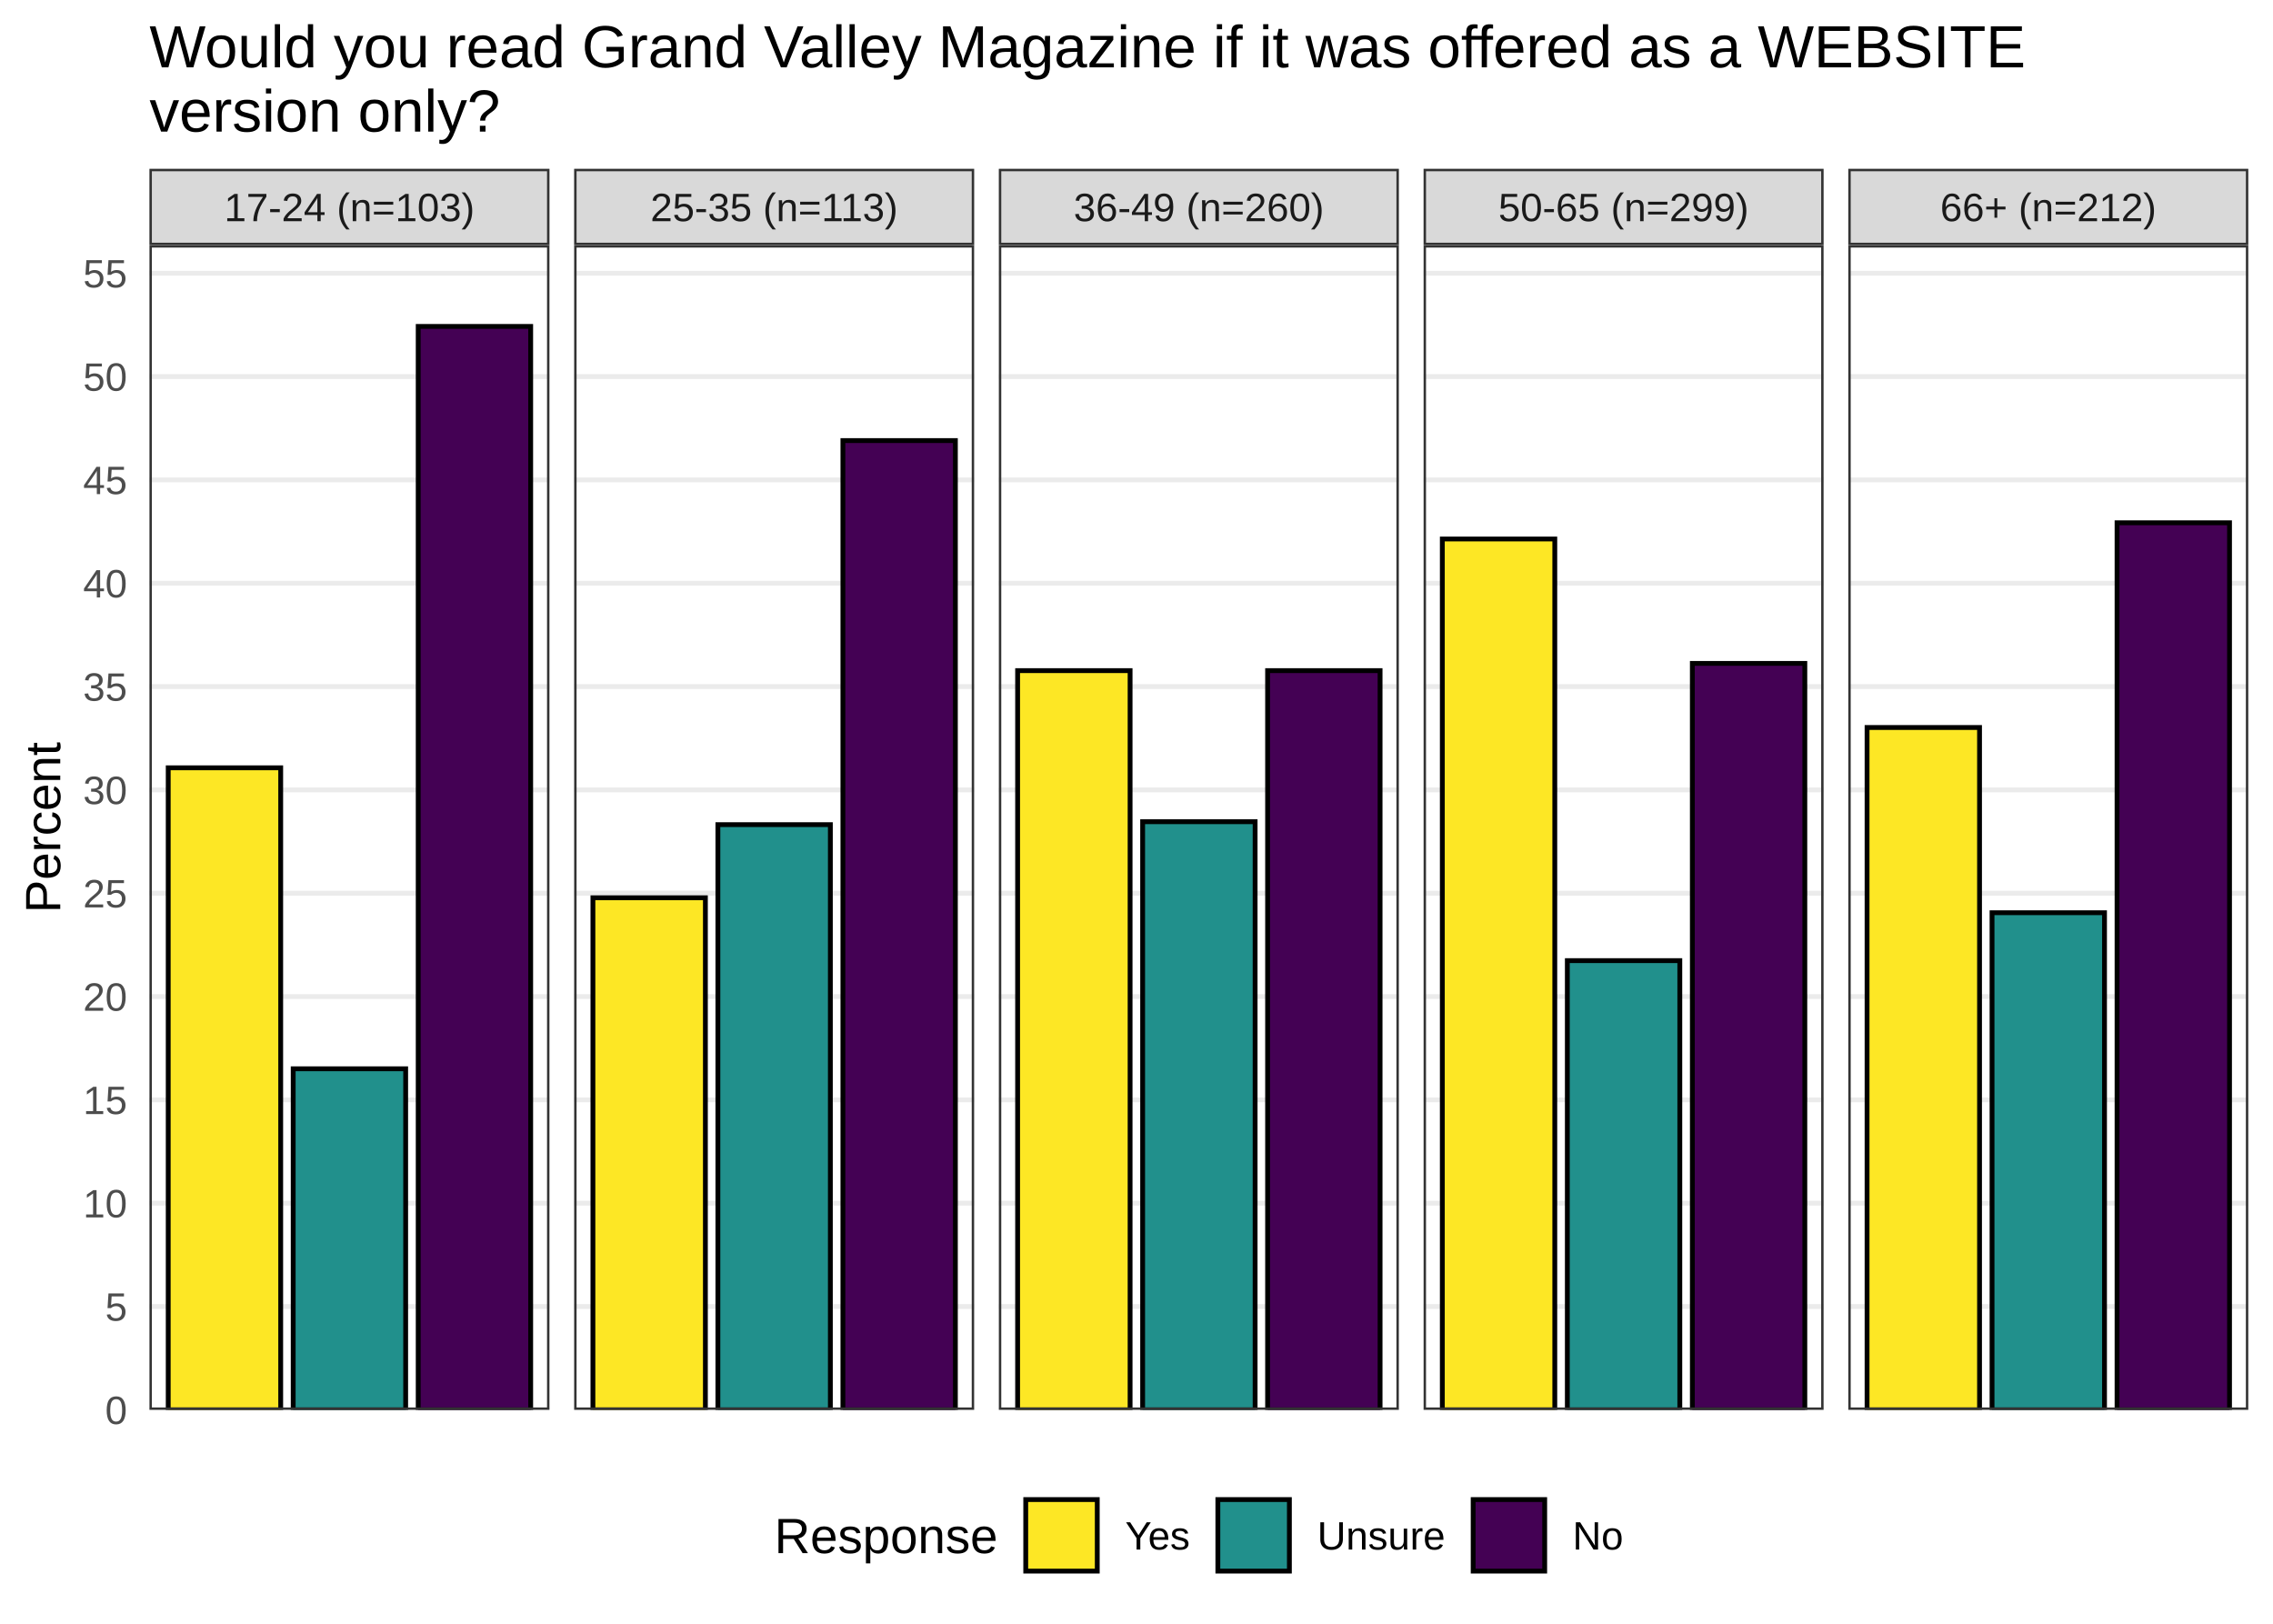
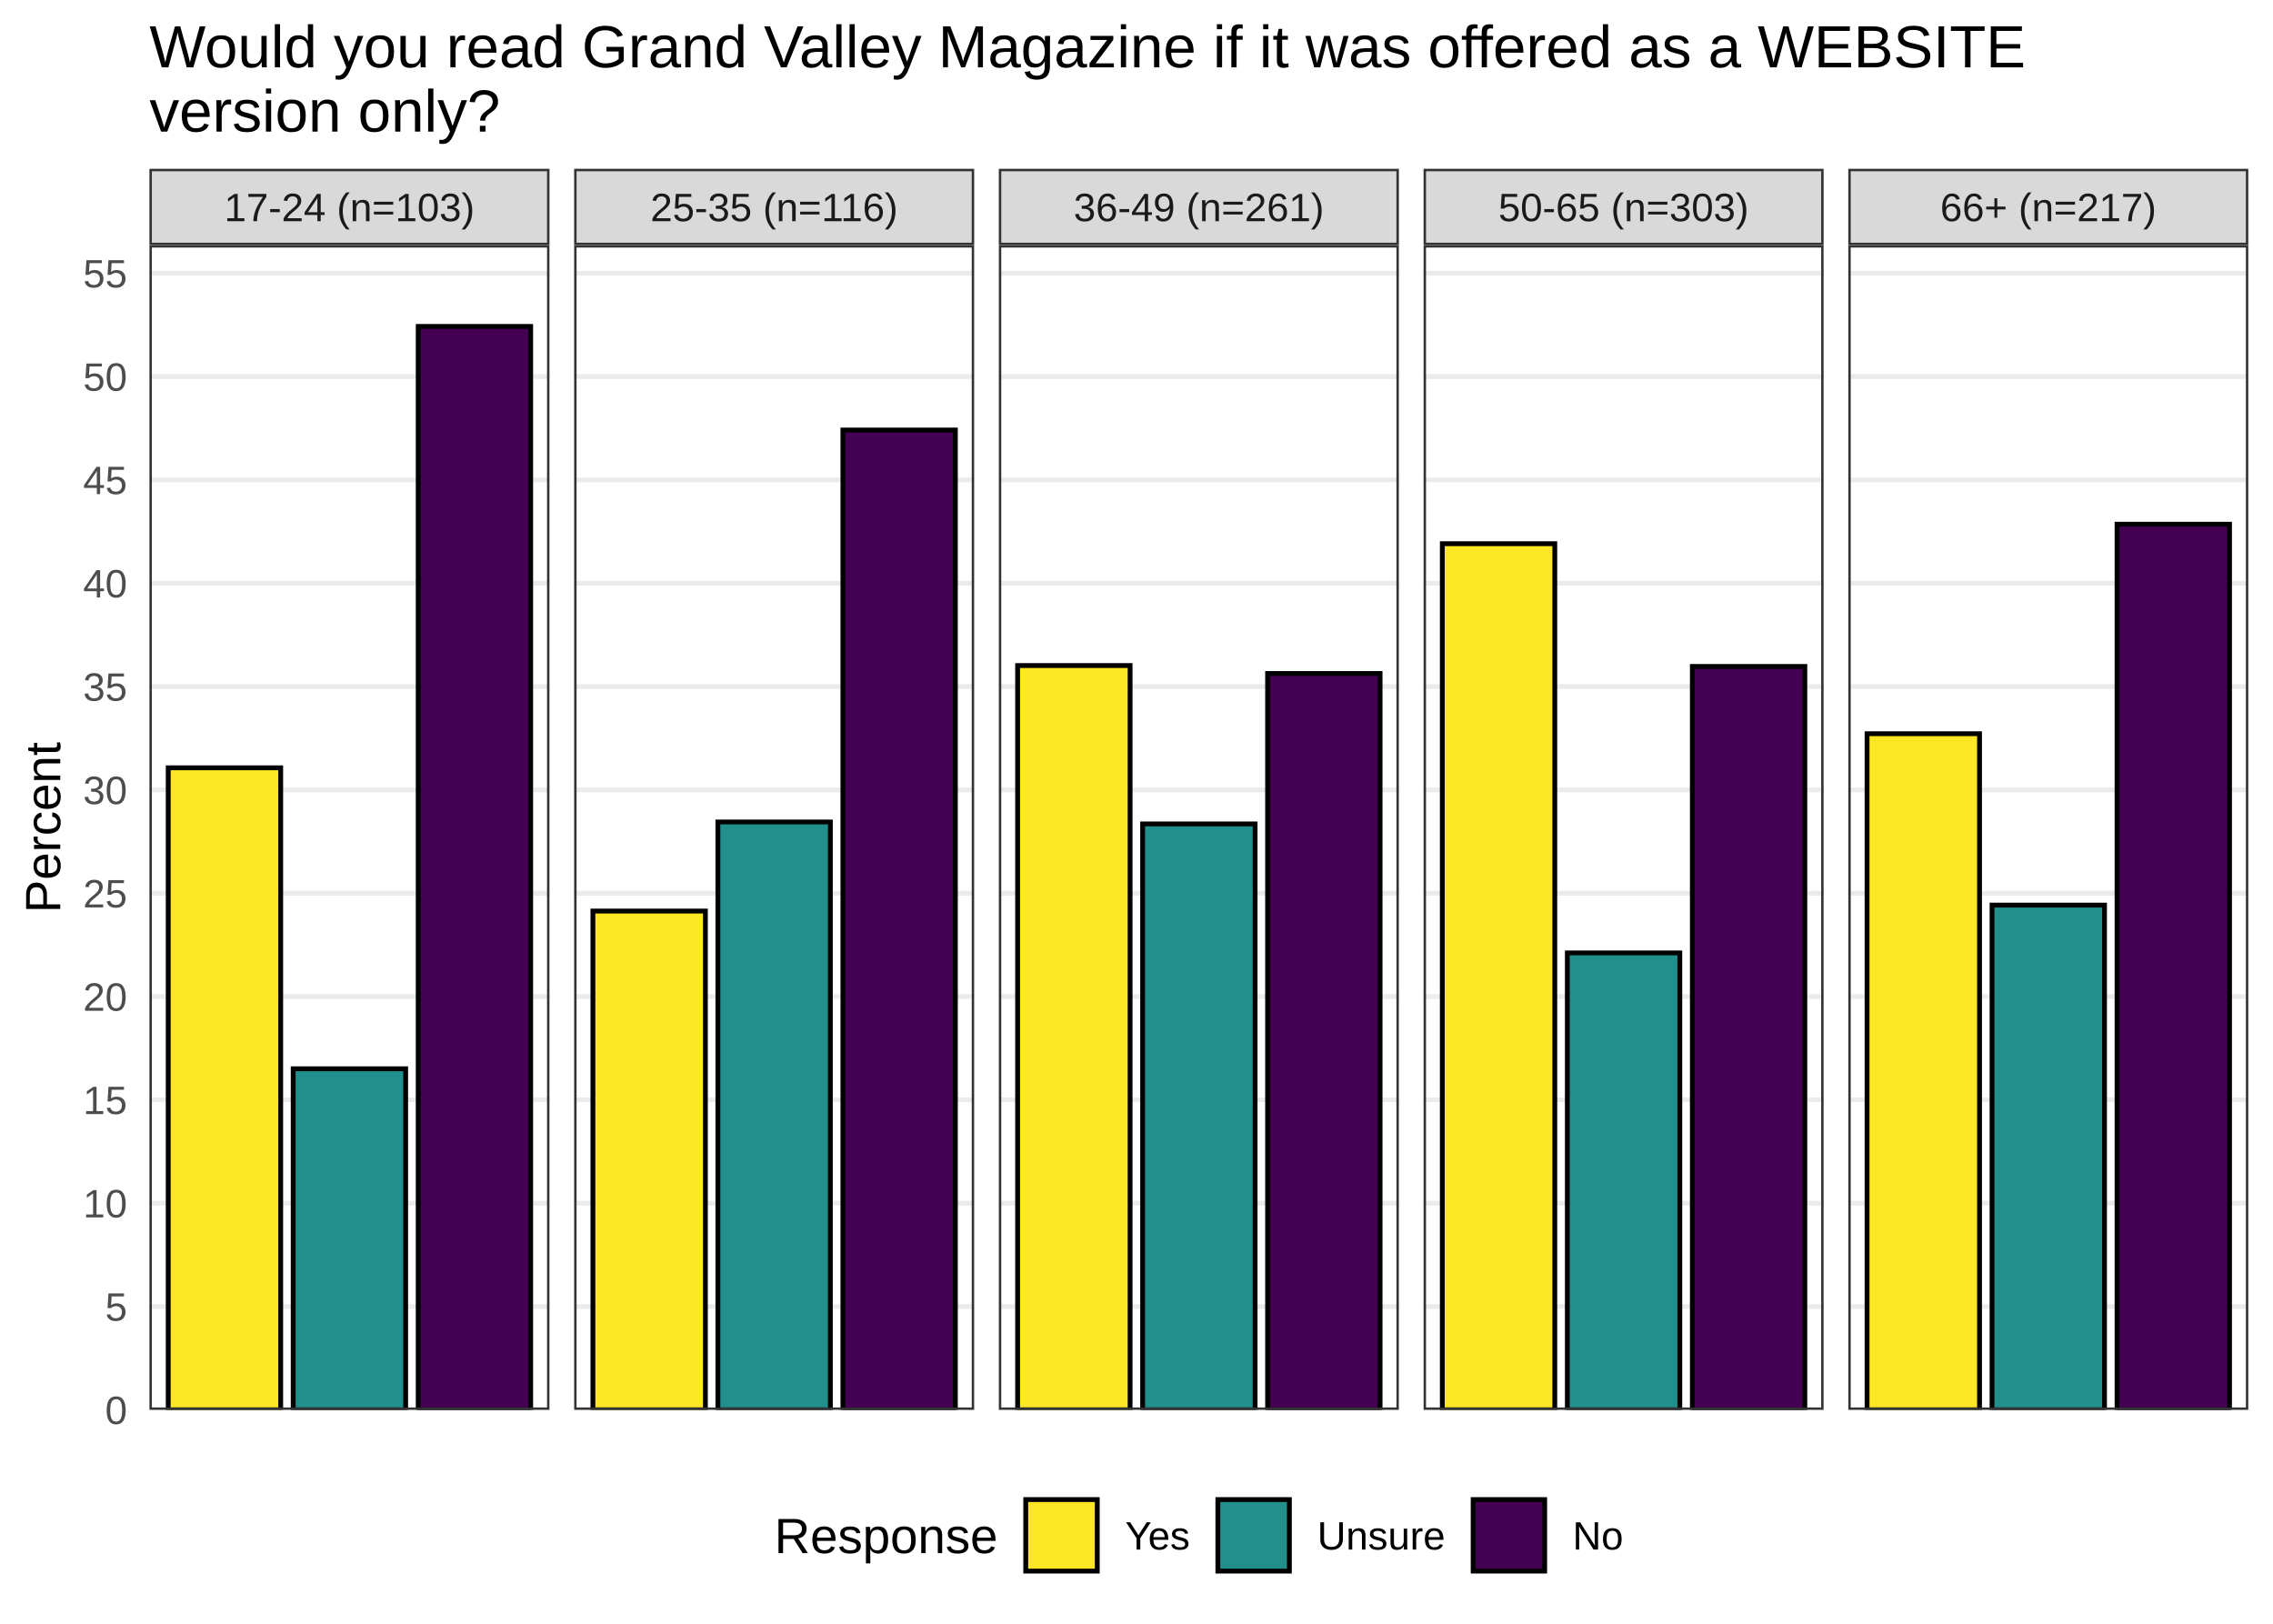
<svg xmlns="http://www.w3.org/2000/svg" class="svglite" width="504.00pt" height="360.00pt" viewBox="0 0 504.00 360.00">
  <defs>
    <style type="text/css">
    .svglite line, .svglite polyline, .svglite polygon, .svglite path, .svglite rect, .svglite circle {
      fill: none;
      stroke: #000000;
      stroke-linecap: round;
      stroke-linejoin: round;
      stroke-miterlimit: 10.00;
    }
    .svglite text {
      white-space: pre;
    }
  </style>
  </defs>
  <rect width="100%" height="100%" style="stroke: none; fill: #FFFFFF;" />
  <defs>
    <clipPath id="cpMC4wMHw1MDQuMDB8MC4wMHwzNjAuMDA=">
      <rect x="0.00" y="0.00" width="504.00" height="360.00" />
    </clipPath>
  </defs>
  <g clip-path="url(#cpMC4wMHw1MDQuMDB8MC4wMHwzNjAuMDA=)">
    <rect x="0" y="0.00" width="504.00" height="360.00" style="stroke-width: 1.07; stroke: #FFFFFF; fill: #FFFFFF;" />
  </g>
  <defs>
    <clipPath id="cpMzMuMTR8MTIxLjgzfDU0LjM1fDMxMi41OA==">
      <rect x="33.14" y="54.35" width="88.69" height="258.23" />
    </clipPath>
  </defs>
  <g clip-path="url(#cpMzMuMTR8MTIxLjgzfDU0LjM1fDMxMi41OA==)">
    <rect x="33.14" y="54.35" width="88.69" height="258.23" style="stroke-width: 1.07; stroke: none; fill: #FFFFFF;" />
    <polyline points="33.14,312.58 121.83,312.58 " style="stroke-width: 1.07; stroke: #EBEBEB; stroke-linecap: butt;" />
    <polyline points="33.14,289.67 121.83,289.67 " style="stroke-width: 1.07; stroke: #EBEBEB; stroke-linecap: butt;" />
    <polyline points="33.14,266.76 121.83,266.76 " style="stroke-width: 1.07; stroke: #EBEBEB; stroke-linecap: butt;" />
    <polyline points="33.14,243.85 121.83,243.85 " style="stroke-width: 1.07; stroke: #EBEBEB; stroke-linecap: butt;" />
    <polyline points="33.14,220.95 121.83,220.95 " style="stroke-width: 1.07; stroke: #EBEBEB; stroke-linecap: butt;" />
    <polyline points="33.14,198.04 121.83,198.04 " style="stroke-width: 1.07; stroke: #EBEBEB; stroke-linecap: butt;" />
    <polyline points="33.14,175.13 121.83,175.13 " style="stroke-width: 1.07; stroke: #EBEBEB; stroke-linecap: butt;" />
    <polyline points="33.14,152.22 121.83,152.22 " style="stroke-width: 1.07; stroke: #EBEBEB; stroke-linecap: butt;" />
    <polyline points="33.14,129.31 121.83,129.31 " style="stroke-width: 1.07; stroke: #EBEBEB; stroke-linecap: butt;" />
    <polyline points="33.14,106.40 121.83,106.40 " style="stroke-width: 1.07; stroke: #EBEBEB; stroke-linecap: butt;" />
    <polyline points="33.14,83.49 121.83,83.49 " style="stroke-width: 1.07; stroke: #EBEBEB; stroke-linecap: butt;" />
    <polyline points="33.14,60.58 121.83,60.58 " style="stroke-width: 1.07; stroke: #EBEBEB; stroke-linecap: butt;" />
    <rect x="65.01" y="236.96" width="24.94" height="75.62" style="stroke-width: 1.07; stroke-linecap: butt; stroke-linejoin: miter; fill: #21908C;" />
    <rect x="92.73" y="72.37" width="24.94" height="240.22" style="stroke-width: 1.07; stroke-linecap: butt; stroke-linejoin: miter; fill: #440154;" />
    <rect x="37.30" y="170.23" width="24.94" height="142.35" style="stroke-width: 1.07; stroke-linecap: butt; stroke-linejoin: miter; fill: #FDE725;" />
    <rect x="33.14" y="54.35" width="88.69" height="258.23" style="stroke-width: 1.07; stroke: #333333;" />
  </g>
  <g clip-path="url(#cpMC4wMHw1MDQuMDB8MC4wMHwzNjAuMDA=)">
</g>
  <defs>
    <clipPath id="cpMTI3LjMxfDIxNi4wMHw1NC4zNXwzMTIuNTg=">
      <rect x="127.31" y="54.35" width="88.69" height="258.23" />
    </clipPath>
  </defs>
  <g clip-path="url(#cpMTI3LjMxfDIxNi4wMHw1NC4zNXwzMTIuNTg=)">
    <rect x="127.31" y="54.35" width="88.69" height="258.23" style="stroke-width: 1.07; stroke: none; fill: #FFFFFF;" />
    <polyline points="127.31,312.58 216.00,312.58 " style="stroke-width: 1.07; stroke: #EBEBEB; stroke-linecap: butt;" />
    <polyline points="127.31,289.67 216.00,289.67 " style="stroke-width: 1.07; stroke: #EBEBEB; stroke-linecap: butt;" />
    <polyline points="127.31,266.76 216.00,266.76 " style="stroke-width: 1.07; stroke: #EBEBEB; stroke-linecap: butt;" />
    <polyline points="127.31,243.85 216.00,243.85 " style="stroke-width: 1.07; stroke: #EBEBEB; stroke-linecap: butt;" />
    <polyline points="127.31,220.95 216.00,220.95 " style="stroke-width: 1.07; stroke: #EBEBEB; stroke-linecap: butt;" />
    <polyline points="127.31,198.04 216.00,198.04 " style="stroke-width: 1.07; stroke: #EBEBEB; stroke-linecap: butt;" />
    <polyline points="127.31,175.13 216.00,175.13 " style="stroke-width: 1.07; stroke: #EBEBEB; stroke-linecap: butt;" />
    <polyline points="127.31,152.22 216.00,152.22 " style="stroke-width: 1.07; stroke: #EBEBEB; stroke-linecap: butt;" />
    <polyline points="127.31,129.31 216.00,129.31 " style="stroke-width: 1.07; stroke: #EBEBEB; stroke-linecap: butt;" />
    <polyline points="127.31,106.40 216.00,106.40 " style="stroke-width: 1.07; stroke: #EBEBEB; stroke-linecap: butt;" />
    <polyline points="127.31,83.49 216.00,83.49 " style="stroke-width: 1.07; stroke: #EBEBEB; stroke-linecap: butt;" />
    <polyline points="127.31,60.58 216.00,60.58 " style="stroke-width: 1.07; stroke: #EBEBEB; stroke-linecap: butt;" />
-     <rect x="159.18" y="182.83" width="24.94" height="129.75" style="stroke-width: 1.07; stroke-linecap: butt; stroke-linejoin: miter; fill: #21908C;" />
-     <rect x="186.90" y="97.68" width="24.94" height="214.90" style="stroke-width: 1.07; stroke-linecap: butt; stroke-linejoin: miter; fill: #440154;" />
-     <rect x="131.47" y="199.05" width="24.94" height="113.53" style="stroke-width: 1.07; stroke-linecap: butt; stroke-linejoin: miter; fill: #FDE725;" />
+     <rect x="159.18" y="182.24" width="24.94" height="130.35" style="stroke-width: 1.07; stroke-linecap: butt; stroke-linejoin: miter; fill: #21908C;" />
+     <rect x="186.90" y="95.34" width="24.94" height="217.25" style="stroke-width: 1.07; stroke-linecap: butt; stroke-linejoin: miter; fill: #440154;" />
+     <rect x="131.47" y="201.99" width="24.94" height="110.60" style="stroke-width: 1.07; stroke-linecap: butt; stroke-linejoin: miter; fill: #FDE725;" />
    <rect x="127.31" y="54.35" width="88.69" height="258.23" style="stroke-width: 1.07; stroke: #333333;" />
  </g>
  <g clip-path="url(#cpMC4wMHw1MDQuMDB8MC4wMHwzNjAuMDA=)">
</g>
  <defs>
    <clipPath id="cpMjIxLjQ4fDMxMC4xOHw1NC4zNXwzMTIuNTg=">
      <rect x="221.48" y="54.35" width="88.69" height="258.23" />
    </clipPath>
  </defs>
  <g clip-path="url(#cpMjIxLjQ4fDMxMC4xOHw1NC4zNXwzMTIuNTg=)">
    <rect x="221.48" y="54.35" width="88.69" height="258.23" style="stroke-width: 1.07; stroke: none; fill: #FFFFFF;" />
    <polyline points="221.48,312.58 310.18,312.58 " style="stroke-width: 1.07; stroke: #EBEBEB; stroke-linecap: butt;" />
    <polyline points="221.48,289.67 310.18,289.67 " style="stroke-width: 1.07; stroke: #EBEBEB; stroke-linecap: butt;" />
    <polyline points="221.48,266.76 310.18,266.76 " style="stroke-width: 1.07; stroke: #EBEBEB; stroke-linecap: butt;" />
    <polyline points="221.48,243.85 310.18,243.85 " style="stroke-width: 1.07; stroke: #EBEBEB; stroke-linecap: butt;" />
    <polyline points="221.48,220.95 310.18,220.95 " style="stroke-width: 1.07; stroke: #EBEBEB; stroke-linecap: butt;" />
    <polyline points="221.48,198.04 310.18,198.04 " style="stroke-width: 1.07; stroke: #EBEBEB; stroke-linecap: butt;" />
    <polyline points="221.48,175.13 310.18,175.13 " style="stroke-width: 1.07; stroke: #EBEBEB; stroke-linecap: butt;" />
    <polyline points="221.48,152.22 310.18,152.22 " style="stroke-width: 1.07; stroke: #EBEBEB; stroke-linecap: butt;" />
    <polyline points="221.48,129.31 310.18,129.31 " style="stroke-width: 1.07; stroke: #EBEBEB; stroke-linecap: butt;" />
    <polyline points="221.48,106.40 310.18,106.40 " style="stroke-width: 1.07; stroke: #EBEBEB; stroke-linecap: butt;" />
    <polyline points="221.48,83.49 310.18,83.49 " style="stroke-width: 1.07; stroke: #EBEBEB; stroke-linecap: butt;" />
    <polyline points="221.48,60.58 310.18,60.58 " style="stroke-width: 1.07; stroke: #EBEBEB; stroke-linecap: butt;" />
-     <rect x="253.36" y="182.18" width="24.94" height="130.41" style="stroke-width: 1.07; stroke-linecap: butt; stroke-linejoin: miter; fill: #21908C;" />
-     <rect x="281.07" y="148.69" width="24.94" height="163.89" style="stroke-width: 1.07; stroke-linecap: butt; stroke-linejoin: miter; fill: #440154;" />
-     <rect x="225.64" y="148.69" width="24.94" height="163.89" style="stroke-width: 1.07; stroke-linecap: butt; stroke-linejoin: miter; fill: #FDE725;" />
+     <rect x="253.36" y="182.67" width="24.94" height="129.91" style="stroke-width: 1.07; stroke-linecap: butt; stroke-linejoin: miter; fill: #21908C;" />
+     <rect x="281.07" y="149.32" width="24.94" height="163.26" style="stroke-width: 1.07; stroke-linecap: butt; stroke-linejoin: miter; fill: #440154;" />
+     <rect x="225.64" y="147.56" width="24.94" height="165.02" style="stroke-width: 1.07; stroke-linecap: butt; stroke-linejoin: miter; fill: #FDE725;" />
    <rect x="221.48" y="54.35" width="88.69" height="258.23" style="stroke-width: 1.07; stroke: #333333;" />
  </g>
  <g clip-path="url(#cpMC4wMHw1MDQuMDB8MC4wMHwzNjAuMDA=)">
</g>
  <defs>
    <clipPath id="cpMzE1LjY2fDQwNC4zNXw1NC4zNXwzMTIuNTg=">
      <rect x="315.66" y="54.35" width="88.69" height="258.23" />
    </clipPath>
  </defs>
  <g clip-path="url(#cpMzE1LjY2fDQwNC4zNXw1NC4zNXwzMTIuNTg=)">
    <rect x="315.66" y="54.35" width="88.69" height="258.23" style="stroke-width: 1.07; stroke: none; fill: #FFFFFF;" />
    <polyline points="315.66,312.58 404.35,312.58 " style="stroke-width: 1.07; stroke: #EBEBEB; stroke-linecap: butt;" />
    <polyline points="315.66,289.67 404.35,289.67 " style="stroke-width: 1.07; stroke: #EBEBEB; stroke-linecap: butt;" />
    <polyline points="315.66,266.76 404.35,266.76 " style="stroke-width: 1.07; stroke: #EBEBEB; stroke-linecap: butt;" />
    <polyline points="315.66,243.85 404.35,243.85 " style="stroke-width: 1.07; stroke: #EBEBEB; stroke-linecap: butt;" />
    <polyline points="315.66,220.95 404.35,220.95 " style="stroke-width: 1.07; stroke: #EBEBEB; stroke-linecap: butt;" />
    <polyline points="315.66,198.04 404.35,198.04 " style="stroke-width: 1.07; stroke: #EBEBEB; stroke-linecap: butt;" />
    <polyline points="315.66,175.13 404.35,175.13 " style="stroke-width: 1.07; stroke: #EBEBEB; stroke-linecap: butt;" />
    <polyline points="315.66,152.22 404.35,152.22 " style="stroke-width: 1.07; stroke: #EBEBEB; stroke-linecap: butt;" />
    <polyline points="315.66,129.31 404.35,129.31 " style="stroke-width: 1.07; stroke: #EBEBEB; stroke-linecap: butt;" />
    <polyline points="315.66,106.40 404.35,106.40 " style="stroke-width: 1.07; stroke: #EBEBEB; stroke-linecap: butt;" />
    <polyline points="315.66,83.49 404.35,83.49 " style="stroke-width: 1.07; stroke: #EBEBEB; stroke-linecap: butt;" />
    <polyline points="315.66,60.58 404.35,60.58 " style="stroke-width: 1.07; stroke: #EBEBEB; stroke-linecap: butt;" />
-     <rect x="347.53" y="212.98" width="24.94" height="99.61" style="stroke-width: 1.07; stroke-linecap: butt; stroke-linejoin: miter; fill: #21908C;" />
-     <rect x="375.25" y="147.08" width="24.94" height="165.50" style="stroke-width: 1.07; stroke-linecap: butt; stroke-linejoin: miter; fill: #440154;" />
-     <rect x="319.81" y="119.50" width="24.94" height="193.08" style="stroke-width: 1.07; stroke-linecap: butt; stroke-linejoin: miter; fill: #FDE725;" />
+     <rect x="347.53" y="211.27" width="24.94" height="101.32" style="stroke-width: 1.07; stroke-linecap: butt; stroke-linejoin: miter; fill: #21908C;" />
+     <rect x="375.25" y="147.76" width="24.94" height="164.83" style="stroke-width: 1.07; stroke-linecap: butt; stroke-linejoin: miter; fill: #440154;" />
+     <rect x="319.81" y="120.54" width="24.94" height="192.05" style="stroke-width: 1.07; stroke-linecap: butt; stroke-linejoin: miter; fill: #FDE725;" />
    <rect x="315.66" y="54.35" width="88.69" height="258.23" style="stroke-width: 1.07; stroke: #333333;" />
  </g>
  <g clip-path="url(#cpMC4wMHw1MDQuMDB8MC4wMHwzNjAuMDA=)">
</g>
  <defs>
    <clipPath id="cpNDA5LjgzfDQ5OC41Mnw1NC4zNXwzMTIuNTg=">
      <rect x="409.83" y="54.35" width="88.69" height="258.23" />
    </clipPath>
  </defs>
  <g clip-path="url(#cpNDA5LjgzfDQ5OC41Mnw1NC4zNXwzMTIuNTg=)">
    <rect x="409.83" y="54.35" width="88.69" height="258.23" style="stroke-width: 1.07; stroke: none; fill: #FFFFFF;" />
    <polyline points="409.83,312.58 498.52,312.58 " style="stroke-width: 1.07; stroke: #EBEBEB; stroke-linecap: butt;" />
    <polyline points="409.83,289.67 498.52,289.67 " style="stroke-width: 1.07; stroke: #EBEBEB; stroke-linecap: butt;" />
    <polyline points="409.83,266.76 498.52,266.76 " style="stroke-width: 1.07; stroke: #EBEBEB; stroke-linecap: butt;" />
    <polyline points="409.83,243.85 498.52,243.85 " style="stroke-width: 1.07; stroke: #EBEBEB; stroke-linecap: butt;" />
    <polyline points="409.83,220.95 498.52,220.95 " style="stroke-width: 1.07; stroke: #EBEBEB; stroke-linecap: butt;" />
    <polyline points="409.83,198.04 498.52,198.04 " style="stroke-width: 1.07; stroke: #EBEBEB; stroke-linecap: butt;" />
    <polyline points="409.83,175.13 498.52,175.13 " style="stroke-width: 1.07; stroke: #EBEBEB; stroke-linecap: butt;" />
    <polyline points="409.83,152.22 498.52,152.22 " style="stroke-width: 1.07; stroke: #EBEBEB; stroke-linecap: butt;" />
    <polyline points="409.83,129.31 498.52,129.31 " style="stroke-width: 1.07; stroke: #EBEBEB; stroke-linecap: butt;" />
    <polyline points="409.83,106.40 498.52,106.40 " style="stroke-width: 1.07; stroke: #EBEBEB; stroke-linecap: butt;" />
    <polyline points="409.83,83.49 498.52,83.49 " style="stroke-width: 1.07; stroke: #EBEBEB; stroke-linecap: butt;" />
    <polyline points="409.83,60.58 498.52,60.58 " style="stroke-width: 1.07; stroke: #EBEBEB; stroke-linecap: butt;" />
-     <rect x="441.70" y="202.36" width="24.94" height="110.22" style="stroke-width: 1.07; stroke-linecap: butt; stroke-linejoin: miter; fill: #21908C;" />
-     <rect x="469.42" y="115.91" width="24.94" height="196.68" style="stroke-width: 1.07; stroke-linecap: butt; stroke-linejoin: miter; fill: #440154;" />
-     <rect x="413.99" y="161.29" width="24.94" height="151.29" style="stroke-width: 1.07; stroke-linecap: butt; stroke-linejoin: miter; fill: #FDE725;" />
+     <rect x="441.70" y="200.67" width="24.94" height="111.91" style="stroke-width: 1.07; stroke-linecap: butt; stroke-linejoin: miter; fill: #21908C;" />
+     <rect x="469.42" y="116.22" width="24.94" height="196.37" style="stroke-width: 1.07; stroke-linecap: butt; stroke-linejoin: miter; fill: #440154;" />
+     <rect x="413.99" y="162.67" width="24.94" height="149.91" style="stroke-width: 1.07; stroke-linecap: butt; stroke-linejoin: miter; fill: #FDE725;" />
    <rect x="409.83" y="54.35" width="88.69" height="258.23" style="stroke-width: 1.07; stroke: #333333;" />
  </g>
  <g clip-path="url(#cpMC4wMHw1MDQuMDB8MC4wMHwzNjAuMDA=)">
</g>
  <defs>
    <clipPath id="cpMzMuMTR8MTIxLjgzfDM3LjQzfDU0LjM1">
      <rect x="33.14" y="37.43" width="88.69" height="16.92" />
    </clipPath>
  </defs>
  <g clip-path="url(#cpMzMuMTR8MTIxLjgzfDM3LjQzfDU0LjM1)">
    <rect x="33.14" y="37.43" width="88.69" height="16.92" style="stroke-width: 1.07; stroke: #333333; fill: #D9D9D9;" />
    <text x="77.48" y="49.04" text-anchor="middle" style="font-size: 8.80px;fill: #1A1A1A; font-family: &quot;Arial&quot;;" textLength="55.55px" lengthAdjust="spacingAndGlyphs">17-24 (n=103)</text>
  </g>
  <g clip-path="url(#cpMC4wMHw1MDQuMDB8MC4wMHwzNjAuMDA=)">
</g>
  <defs>
    <clipPath id="cpMTI3LjMxfDIxNi4wMHwzNy40M3w1NC4zNQ==">
      <rect x="127.31" y="37.43" width="88.69" height="16.92" />
    </clipPath>
  </defs>
  <g clip-path="url(#cpMTI3LjMxfDIxNi4wMHwzNy40M3w1NC4zNQ==)">
    <rect x="127.31" y="37.43" width="88.69" height="16.92" style="stroke-width: 1.07; stroke: #333333; fill: #D9D9D9;" />
-     <text x="171.66" y="49.04" text-anchor="middle" style="font-size: 8.80px;fill: #1A1A1A; font-family: &quot;Arial&quot;;" textLength="54.89px" lengthAdjust="spacingAndGlyphs">25-35 (n=113)</text>
+     <text x="171.66" y="49.04" text-anchor="middle" style="font-size: 8.80px;fill: #1A1A1A; font-family: &quot;Arial&quot;;" textLength="54.89px" lengthAdjust="spacingAndGlyphs">25-35 (n=116)</text>
  </g>
  <g clip-path="url(#cpMC4wMHw1MDQuMDB8MC4wMHwzNjAuMDA=)">
</g>
  <defs>
    <clipPath id="cpMjIxLjQ4fDMxMC4xOHwzNy40M3w1NC4zNQ==">
      <rect x="221.48" y="37.43" width="88.69" height="16.92" />
    </clipPath>
  </defs>
  <g clip-path="url(#cpMjIxLjQ4fDMxMC4xOHwzNy40M3w1NC4zNQ==)">
    <rect x="221.48" y="37.43" width="88.69" height="16.92" style="stroke-width: 1.07; stroke: #333333; fill: #D9D9D9;" />
-     <text x="265.83" y="49.04" text-anchor="middle" style="font-size: 8.80px;fill: #1A1A1A; font-family: &quot;Arial&quot;;" textLength="55.55px" lengthAdjust="spacingAndGlyphs">36-49 (n=260)</text>
+     <text x="265.83" y="49.04" text-anchor="middle" style="font-size: 8.80px;fill: #1A1A1A; font-family: &quot;Arial&quot;;" textLength="55.55px" lengthAdjust="spacingAndGlyphs">36-49 (n=261)</text>
  </g>
  <g clip-path="url(#cpMC4wMHw1MDQuMDB8MC4wMHwzNjAuMDA=)">
</g>
  <defs>
    <clipPath id="cpMzE1LjY2fDQwNC4zNXwzNy40M3w1NC4zNQ==">
      <rect x="315.66" y="37.43" width="88.69" height="16.92" />
    </clipPath>
  </defs>
  <g clip-path="url(#cpMzE1LjY2fDQwNC4zNXwzNy40M3w1NC4zNQ==)">
    <rect x="315.66" y="37.43" width="88.69" height="16.92" style="stroke-width: 1.07; stroke: #333333; fill: #D9D9D9;" />
-     <text x="360.00" y="49.04" text-anchor="middle" style="font-size: 8.80px;fill: #1A1A1A; font-family: &quot;Arial&quot;;" textLength="55.55px" lengthAdjust="spacingAndGlyphs">50-65 (n=299)</text>
+     <text x="360.00" y="49.04" text-anchor="middle" style="font-size: 8.80px;fill: #1A1A1A; font-family: &quot;Arial&quot;;" textLength="55.55px" lengthAdjust="spacingAndGlyphs">50-65 (n=303)</text>
  </g>
  <g clip-path="url(#cpMC4wMHw1MDQuMDB8MC4wMHwzNjAuMDA=)">
</g>
  <defs>
    <clipPath id="cpNDA5LjgzfDQ5OC41MnwzNy40M3w1NC4zNQ==">
      <rect x="409.83" y="37.43" width="88.69" height="16.92" />
    </clipPath>
  </defs>
  <g clip-path="url(#cpNDA5LjgzfDQ5OC41MnwzNy40M3w1NC4zNQ==)">
    <rect x="409.83" y="37.43" width="88.69" height="16.92" style="stroke-width: 1.07; stroke: #333333; fill: #D9D9D9;" />
-     <text x="454.17" y="49.04" text-anchor="middle" style="font-size: 8.80px;fill: #1A1A1A; font-family: &quot;Arial&quot;;" textLength="47.97px" lengthAdjust="spacingAndGlyphs">66+ (n=212)</text>
+     <text x="454.17" y="49.04" text-anchor="middle" style="font-size: 8.80px;fill: #1A1A1A; font-family: &quot;Arial&quot;;" textLength="47.97px" lengthAdjust="spacingAndGlyphs">66+ (n=217)</text>
  </g>
  <g clip-path="url(#cpMC4wMHw1MDQuMDB8MC4wMHwzNjAuMDA=)">
    <text x="28.21" y="315.73" text-anchor="end" style="font-size: 8.80px;fill: #4D4D4D; font-family: &quot;Arial&quot;;" textLength="4.90px" lengthAdjust="spacingAndGlyphs">0</text>
    <text x="28.21" y="292.82" text-anchor="end" style="font-size: 8.80px;fill: #4D4D4D; font-family: &quot;Arial&quot;;" textLength="4.90px" lengthAdjust="spacingAndGlyphs">5</text>
    <text x="28.21" y="269.91" text-anchor="end" style="font-size: 8.80px;fill: #4D4D4D; font-family: &quot;Arial&quot;;" textLength="9.79px" lengthAdjust="spacingAndGlyphs">10</text>
    <text x="28.21" y="247.00" text-anchor="end" style="font-size: 8.80px;fill: #4D4D4D; font-family: &quot;Arial&quot;;" textLength="9.79px" lengthAdjust="spacingAndGlyphs">15</text>
    <text x="28.21" y="224.10" text-anchor="end" style="font-size: 8.80px;fill: #4D4D4D; font-family: &quot;Arial&quot;;" textLength="9.79px" lengthAdjust="spacingAndGlyphs">20</text>
    <text x="28.21" y="201.19" text-anchor="end" style="font-size: 8.80px;fill: #4D4D4D; font-family: &quot;Arial&quot;;" textLength="9.79px" lengthAdjust="spacingAndGlyphs">25</text>
    <text x="28.21" y="178.28" text-anchor="end" style="font-size: 8.80px;fill: #4D4D4D; font-family: &quot;Arial&quot;;" textLength="9.79px" lengthAdjust="spacingAndGlyphs">30</text>
    <text x="28.21" y="155.37" text-anchor="end" style="font-size: 8.80px;fill: #4D4D4D; font-family: &quot;Arial&quot;;" textLength="9.79px" lengthAdjust="spacingAndGlyphs">35</text>
    <text x="28.21" y="132.46" text-anchor="end" style="font-size: 8.80px;fill: #4D4D4D; font-family: &quot;Arial&quot;;" textLength="9.79px" lengthAdjust="spacingAndGlyphs">40</text>
    <text x="28.21" y="109.55" text-anchor="end" style="font-size: 8.80px;fill: #4D4D4D; font-family: &quot;Arial&quot;;" textLength="9.79px" lengthAdjust="spacingAndGlyphs">45</text>
    <text x="28.21" y="86.64" text-anchor="end" style="font-size: 8.80px;fill: #4D4D4D; font-family: &quot;Arial&quot;;" textLength="9.79px" lengthAdjust="spacingAndGlyphs">50</text>
    <text x="28.21" y="63.73" text-anchor="end" style="font-size: 8.80px;fill: #4D4D4D; font-family: &quot;Arial&quot;;" textLength="9.79px" lengthAdjust="spacingAndGlyphs">55</text>
    <text transform="translate(13.36,183.47) rotate(-90)" text-anchor="middle" style="font-size: 11.00px; font-family: &quot;Arial&quot;;" textLength="37.92px" lengthAdjust="spacingAndGlyphs">Percent</text>
    <rect x="166.23" y="326.28" width="199.19" height="28.24" style="stroke-width: 1.07; stroke: none; fill: #FFFFFF;" />
    <text x="171.71" y="344.34" style="font-size: 11.00px; font-family: &quot;Arial&quot;;" textLength="49.54px" lengthAdjust="spacingAndGlyphs">Response</text>
    <rect x="226.74" y="331.76" width="17.28" height="17.28" style="stroke-width: 1.07; stroke: none; fill: #FFFFFF;" />
    <rect x="227.44" y="332.47" width="15.86" height="15.86" style="stroke-width: 1.07; stroke-linecap: butt; stroke-linejoin: miter; fill: #FDE725;" />
    <rect x="269.33" y="331.76" width="17.28" height="17.28" style="stroke-width: 1.07; stroke: none; fill: #FFFFFF;" />
    <rect x="270.04" y="332.47" width="15.86" height="15.86" style="stroke-width: 1.07; stroke-linecap: butt; stroke-linejoin: miter; fill: #21908C;" />
    <rect x="325.94" y="331.76" width="17.28" height="17.28" style="stroke-width: 1.07; stroke: none; fill: #FFFFFF;" />
    <rect x="326.65" y="332.47" width="15.86" height="15.86" style="stroke-width: 1.07; stroke-linecap: butt; stroke-linejoin: miter; fill: #440154;" />
    <text x="249.50" y="343.55" style="font-size: 8.80px; font-family: &quot;Arial&quot;;" textLength="14.36px" lengthAdjust="spacingAndGlyphs">Yes</text>
    <text x="292.09" y="343.55" style="font-size: 8.80px; font-family: &quot;Arial&quot;;" textLength="28.37px" lengthAdjust="spacingAndGlyphs">Unsure</text>
    <text x="348.70" y="343.55" style="font-size: 8.80px; font-family: &quot;Arial&quot;;" textLength="11.25px" lengthAdjust="spacingAndGlyphs">No</text>
    <text x="33.14" y="14.93" style="font-size: 13.20px; font-family: &quot;Arial&quot;;" textLength="419.39px" lengthAdjust="spacingAndGlyphs">Would you read Grand Valley Magazine if it was offered as a WEBSITE </text>
    <text x="33.14" y="29.18" style="font-size: 13.20px; font-family: &quot;Arial&quot;;" textLength="77.72px" lengthAdjust="spacingAndGlyphs">version only?</text>
  </g>
</svg>
